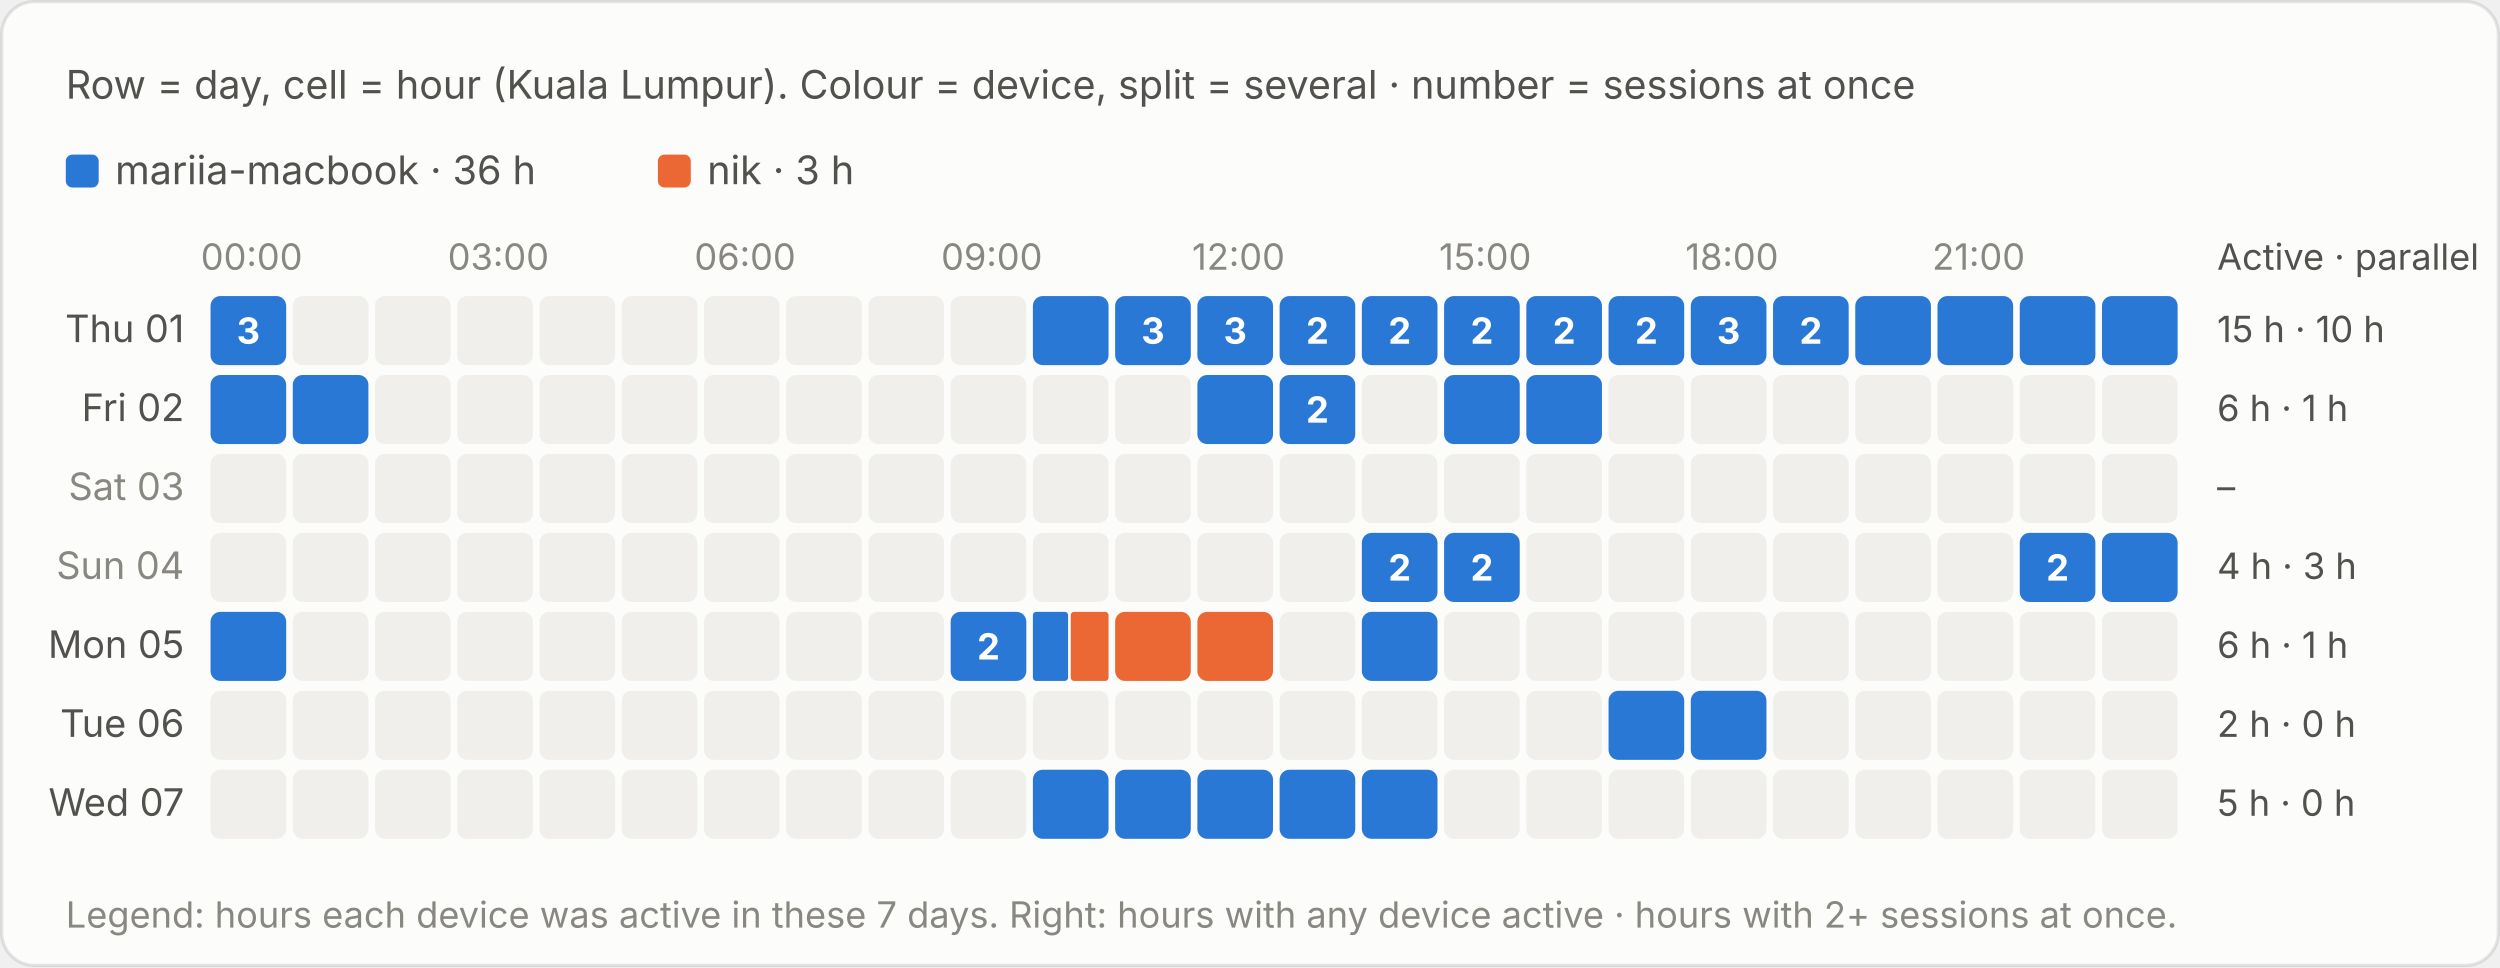
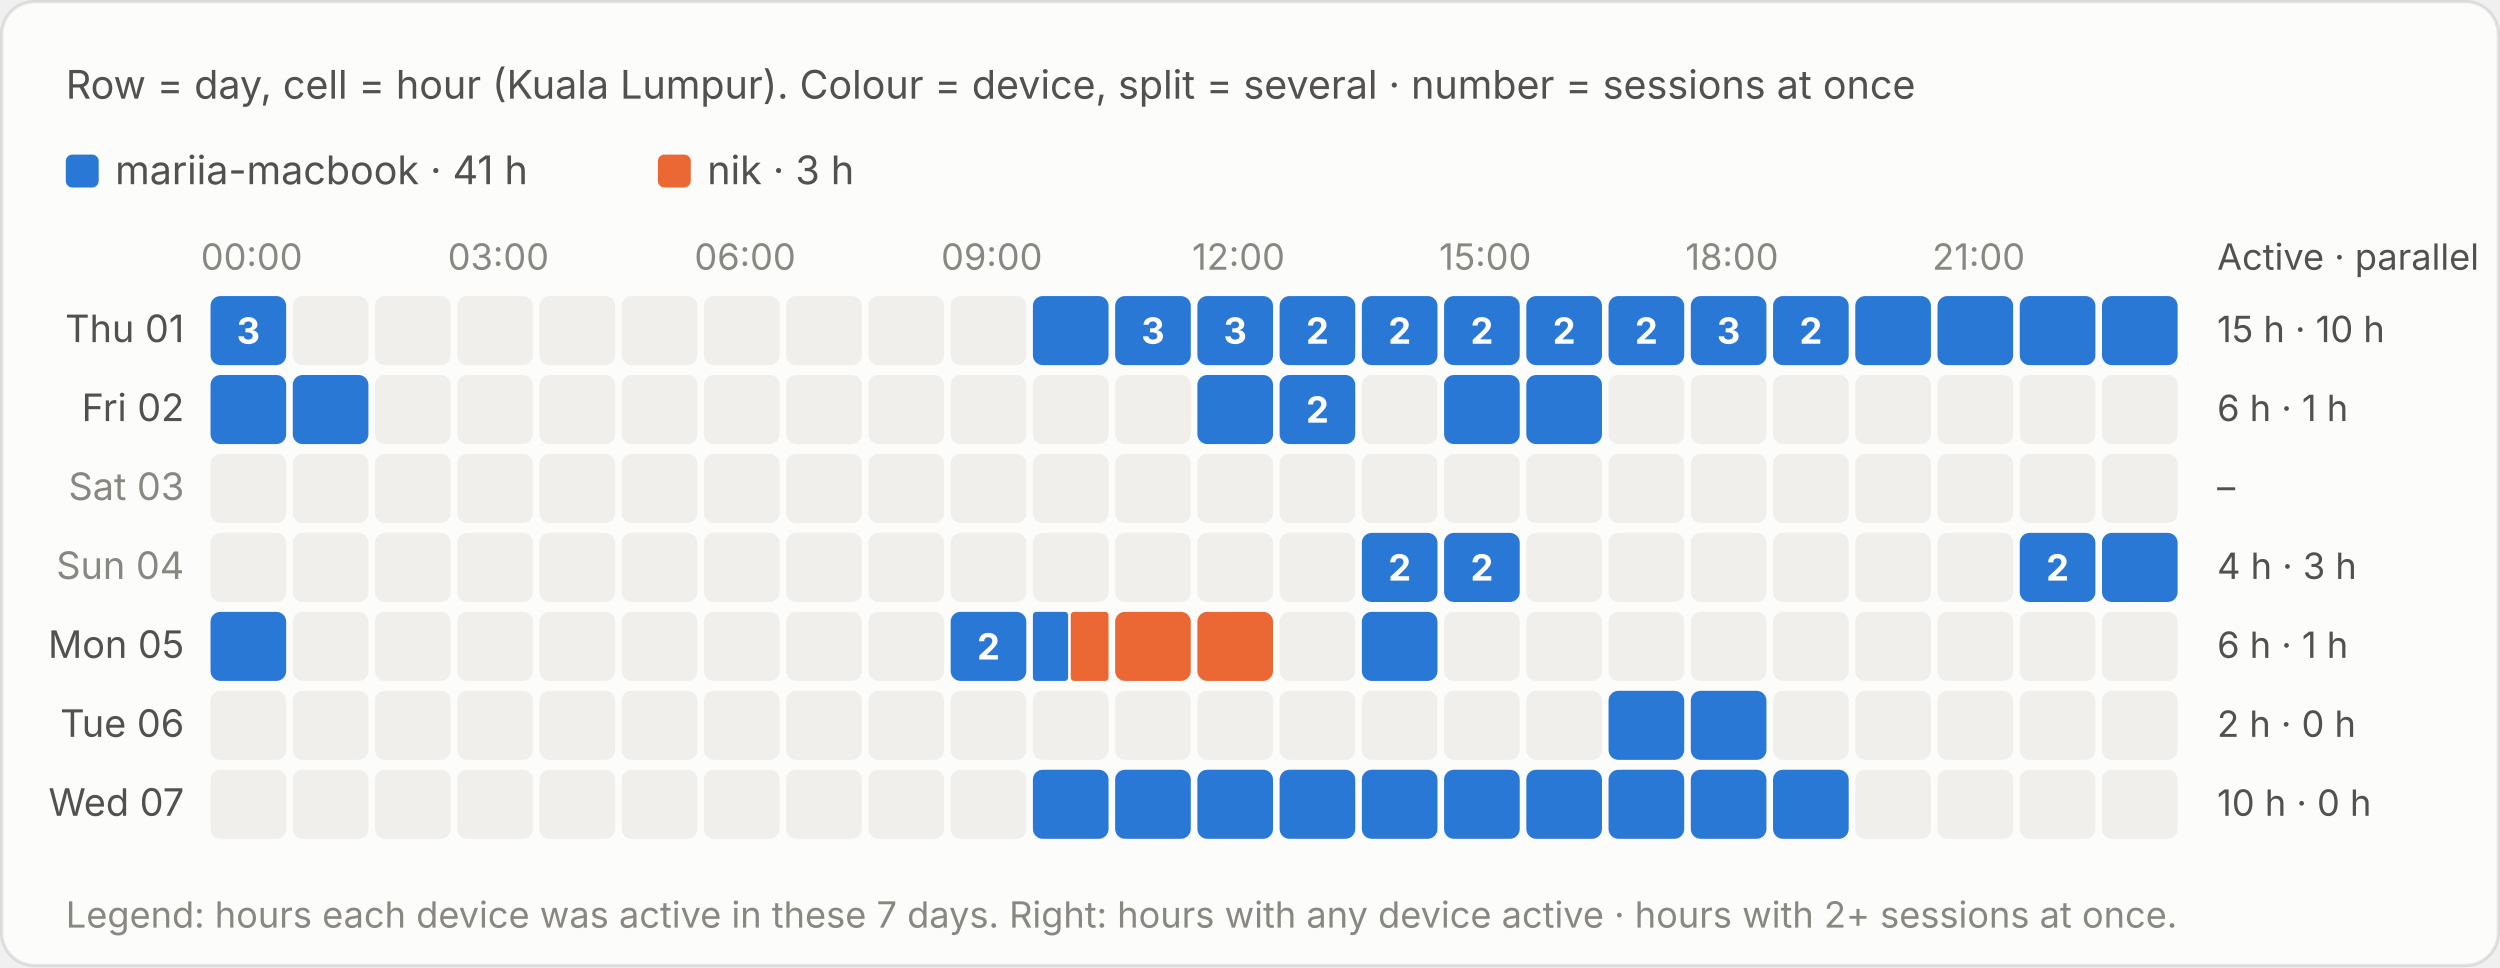
<svg xmlns="http://www.w3.org/2000/svg" viewBox="0 0 760 294" width="760" height="294" role="img" aria-label="Row = day, cell = hour (Kuala Lumpur). Colour = device, split = several · number = sessions at once">
  <style>text{font-family:system-ui,-apple-system,"Segoe UI",sans-serif;font-variant-numeric:tabular-nums}.bg{fill:#fcfcfb;stroke:rgba(11,11,11,.10)}.tp{fill:#0b0b0b}.ts{fill:#52514e}.tm{fill:#898781}.grid{stroke:#e1e0d9;stroke-width:1}.base{stroke:#c3c2b7;stroke-width:1}.so{fill:#b5b3ad}.lo{stroke:#b5b3ad}.qe{fill:#f0efec}.ring{stroke:#fcfcfb}.area{fill-opacity:.1}.s0{fill:#2a78d6}.l0{stroke:#2a78d6}.s1{fill:#eb6834}.l1{stroke:#eb6834}.s2{fill:#1baf7a}.l2{stroke:#1baf7a}.s3{fill:#eda100}.l3{stroke:#eda100}.s4{fill:#e87ba4}.l4{stroke:#e87ba4}.s5{fill:#008300}.l5{stroke:#008300}.s6{fill:#4a3aa7}.l6{stroke:#4a3aa7}.s7{fill:#e34948}.l7{stroke:#e34948}.q0{fill:#cde2fb}.q1{fill:#9ec5f4}.q2{fill:#6da7ec}.q3{fill:#3987e5}.q4{fill:#256abf}.q5{fill:#184f95}.q6{fill:#0d366b}.r0{fill:#f8d4d4}.r1{fill:#ec8f8f}.r2{fill:#c42f2f}.a0{fill:#fbe3e3}.a1{fill:#f5b8b8}.a2{fill:#ec8f8f}.a3{fill:#d65252}.a4{fill:#a82525}.tq0{fill:#0b0b0b}.tq1{fill:#0b0b0b}.tq2{fill:#0b0b0b}.tq3{fill:#ffffff}.tq4{fill:#ffffff}.tq5{fill:#ffffff}.tq6{fill:#ffffff}.tr0{fill:#0b0b0b}.tr1{fill:#0b0b0b}.tr2{fill:#ffffff}.ta0{fill:#0b0b0b}.ta1{fill:#0b0b0b}.ta2{fill:#0b0b0b}.ta3{fill:#ffffff}.ta4{fill:#ffffff}.tw{fill:#ffffff}@media (prefers-color-scheme:dark){.bg{fill:#1a1a19;stroke:rgba(255,255,255,.10)}.tp{fill:#fff}.ts{fill:#c3c2b7}.tm{fill:#898781}.grid{stroke:#2c2c2a}.base{stroke:#383835}.so{fill:#5c5b57}.lo{stroke:#5c5b57}.qe{fill:#262624}.ring{stroke:#1a1a19}.s0{fill:#3987e5}.l0{stroke:#3987e5}.s1{fill:#d95926}.l1{stroke:#d95926}.s2{fill:#199e70}.l2{stroke:#199e70}.s3{fill:#c98500}.l3{stroke:#c98500}.s4{fill:#d55181}.l4{stroke:#d55181}.s5{fill:#008300}.l5{stroke:#008300}.s6{fill:#9085e9}.l6{stroke:#9085e9}.s7{fill:#e66767}.l7{stroke:#e66767}.q0{fill:#16263a}.q1{fill:#123a66}.q2{fill:#184f95}.q3{fill:#256abf}.q4{fill:#3987e5}.q5{fill:#6da7ec}.q6{fill:#b7d3f6}.r0{fill:#4a2023}.r1{fill:#8c2c2f}.r2{fill:#e25555}.a0{fill:#3a1a1c}.a1{fill:#5e2427}.a2{fill:#8c2c2f}.a3{fill:#c43c3f}.a4{fill:#f07070}.tq0{fill:#ffffff}.tq1{fill:#ffffff}.tq2{fill:#ffffff}.tq3{fill:#ffffff}.tq4{fill:#ffffff}.tq5{fill:#0b0b0b}.tq6{fill:#0b0b0b}.tr0{fill:#ffffff}.tr1{fill:#ffffff}.tr2{fill:#ffffff}.ta0{fill:#ffffff}.ta1{fill:#ffffff}.ta2{fill:#ffffff}.ta3{fill:#ffffff}.ta4{fill:#0b0b0b}.tw{fill:#ffffff}}</style>
  <rect class="bg" x=".5" y=".5" width="759" height="293" rx="10" />
  <text class="ts" x="20" y="30" font-size="12">Row = day, cell = hour (Kuala Lumpur). Colour = device, split = several · number = sessions at once</text>
  <g transform="translate(0,-20)">
    <rect class="s0" x="20.0" y="67" width="10" height="10" rx="2" />
-     <text class="ts" x="35.0" y="76" font-size="12">mariia-macbook · 36 h</text>
+     <text class="ts" x="35.0" y="76" font-size="12">mariia-macbook · 41 h</text>
    <rect class="s1" x="200.0" y="67" width="10" height="10" rx="2" />
    <text class="ts" x="215.0" y="76" font-size="12">nik · 3 h</text>
    <text class="tm" x="76.5" y="102" font-size="11" text-anchor="middle">00:00</text>
    <text class="tm" x="151.5" y="102" font-size="11" text-anchor="middle">03:00</text>
    <text class="tm" x="226.5" y="102" font-size="11" text-anchor="middle">06:00</text>
    <text class="tm" x="301.5" y="102" font-size="11" text-anchor="middle">09:00</text>
    <text class="tm" x="376.5" y="102" font-size="11" text-anchor="middle">12:00</text>
    <text class="tm" x="451.5" y="102" font-size="11" text-anchor="middle">15:00</text>
    <text class="tm" x="526.5" y="102" font-size="11" text-anchor="middle">18:00</text>
    <text class="tm" x="601.5" y="102" font-size="11" text-anchor="middle">21:00</text>
    <text class="ts" x="674" y="102" font-size="11">Active · parallel</text>
    <text class="ts" x="56" y="124.0" font-size="11.5" text-anchor="end">Thu 01</text>
    <rect class="s0" x="64.0" y="110" width="23.0" height="21" rx="3" />
    <rect x="64.0" y="110" width="23" height="21" fill="transparent" />
    <text class="tw" x="75.5" y="124.5" font-size="11" font-weight="700" text-anchor="middle">3</text>
    <rect class="qe" x="89.0" y="110" width="23" height="21" rx="3" />
    <rect class="qe" x="114.0" y="110" width="23" height="21" rx="3" />
    <rect class="qe" x="139.0" y="110" width="23" height="21" rx="3" />
    <rect class="qe" x="164.0" y="110" width="23" height="21" rx="3" />
    <rect class="qe" x="189.0" y="110" width="23" height="21" rx="3" />
    <rect class="qe" x="214.0" y="110" width="23" height="21" rx="3" />
    <rect class="qe" x="239.0" y="110" width="23" height="21" rx="3" />
    <rect class="qe" x="264.0" y="110" width="23" height="21" rx="3" />
    <rect class="qe" x="289.0" y="110" width="23" height="21" rx="3" />
    <rect class="s0" x="314.0" y="110" width="23.0" height="21" rx="3" />
    <rect x="314.0" y="110" width="23" height="21" fill="transparent" />
    <rect class="s0" x="339.0" y="110" width="23.0" height="21" rx="3" />
    <rect x="339.0" y="110" width="23" height="21" fill="transparent" />
    <text class="tw" x="350.5" y="124.5" font-size="11" font-weight="700" text-anchor="middle">3</text>
    <rect class="s0" x="364.0" y="110" width="23.0" height="21" rx="3" />
    <rect x="364.0" y="110" width="23" height="21" fill="transparent" />
    <text class="tw" x="375.5" y="124.5" font-size="11" font-weight="700" text-anchor="middle">3</text>
    <rect class="s0" x="389.0" y="110" width="23.0" height="21" rx="3" />
    <rect x="389.0" y="110" width="23" height="21" fill="transparent" />
    <text class="tw" x="400.5" y="124.5" font-size="11" font-weight="700" text-anchor="middle">2</text>
    <rect class="s0" x="414.0" y="110" width="23.0" height="21" rx="3" />
    <rect x="414.0" y="110" width="23" height="21" fill="transparent" />
    <text class="tw" x="425.5" y="124.5" font-size="11" font-weight="700" text-anchor="middle">2</text>
    <rect class="s0" x="439.0" y="110" width="23.0" height="21" rx="3" />
    <rect x="439.0" y="110" width="23" height="21" fill="transparent" />
    <text class="tw" x="450.5" y="124.5" font-size="11" font-weight="700" text-anchor="middle">2</text>
    <rect class="s0" x="464.0" y="110" width="23.0" height="21" rx="3" />
    <rect x="464.0" y="110" width="23" height="21" fill="transparent" />
    <text class="tw" x="475.5" y="124.5" font-size="11" font-weight="700" text-anchor="middle">2</text>
    <rect class="s0" x="489.0" y="110" width="23.0" height="21" rx="3" />
    <rect x="489.0" y="110" width="23" height="21" fill="transparent" />
    <text class="tw" x="500.5" y="124.5" font-size="11" font-weight="700" text-anchor="middle">2</text>
    <rect class="s0" x="514.0" y="110" width="23.0" height="21" rx="3" />
    <rect x="514.0" y="110" width="23" height="21" fill="transparent" />
    <text class="tw" x="525.5" y="124.5" font-size="11" font-weight="700" text-anchor="middle">3</text>
    <rect class="s0" x="539.0" y="110" width="23.0" height="21" rx="3" />
    <rect x="539.0" y="110" width="23" height="21" fill="transparent" />
    <text class="tw" x="550.5" y="124.5" font-size="11" font-weight="700" text-anchor="middle">2</text>
    <rect class="s0" x="564.0" y="110" width="23.0" height="21" rx="3" />
    <rect x="564.0" y="110" width="23" height="21" fill="transparent" />
    <rect class="s0" x="589.0" y="110" width="23.0" height="21" rx="3" />
    <rect x="589.0" y="110" width="23" height="21" fill="transparent" />
    <rect class="s0" x="614.0" y="110" width="23.0" height="21" rx="3" />
    <rect x="614.0" y="110" width="23" height="21" fill="transparent" />
    <rect class="s0" x="639.0" y="110" width="23.0" height="21" rx="3" />
    <rect x="639.0" y="110" width="23" height="21" fill="transparent" />
    <text class="ts" x="674" y="124.0" font-size="11">15 h · 10 h</text>
    <text class="ts" x="56" y="148.0" font-size="11.5" text-anchor="end">Fri 02</text>
    <rect class="s0" x="64.0" y="134" width="23.0" height="21" rx="3" />
    <rect x="64.0" y="134" width="23" height="21" fill="transparent" />
    <rect class="s0" x="89.0" y="134" width="23.0" height="21" rx="3" />
    <rect x="89.0" y="134" width="23" height="21" fill="transparent" />
    <rect class="qe" x="114.0" y="134" width="23" height="21" rx="3" />
    <rect class="qe" x="139.0" y="134" width="23" height="21" rx="3" />
    <rect class="qe" x="164.0" y="134" width="23" height="21" rx="3" />
    <rect class="qe" x="189.0" y="134" width="23" height="21" rx="3" />
    <rect class="qe" x="214.0" y="134" width="23" height="21" rx="3" />
    <rect class="qe" x="239.0" y="134" width="23" height="21" rx="3" />
    <rect class="qe" x="264.0" y="134" width="23" height="21" rx="3" />
    <rect class="qe" x="289.0" y="134" width="23" height="21" rx="3" />
    <rect class="qe" x="314.0" y="134" width="23" height="21" rx="3" />
    <rect class="qe" x="339.0" y="134" width="23" height="21" rx="3" />
    <rect class="s0" x="364.0" y="134" width="23.0" height="21" rx="3" />
    <rect x="364.0" y="134" width="23" height="21" fill="transparent" />
    <rect class="s0" x="389.0" y="134" width="23.0" height="21" rx="3" />
    <rect x="389.0" y="134" width="23" height="21" fill="transparent" />
    <text class="tw" x="400.5" y="148.5" font-size="11" font-weight="700" text-anchor="middle">2</text>
    <rect class="qe" x="414.0" y="134" width="23" height="21" rx="3" />
    <rect class="s0" x="439.0" y="134" width="23.0" height="21" rx="3" />
    <rect x="439.0" y="134" width="23" height="21" fill="transparent" />
    <rect class="s0" x="464.0" y="134" width="23.0" height="21" rx="3" />
    <rect x="464.0" y="134" width="23" height="21" fill="transparent" />
    <rect class="qe" x="489.0" y="134" width="23" height="21" rx="3" />
    <rect class="qe" x="514.0" y="134" width="23" height="21" rx="3" />
    <rect class="qe" x="539.0" y="134" width="23" height="21" rx="3" />
    <rect class="qe" x="564.0" y="134" width="23" height="21" rx="3" />
    <rect class="qe" x="589.0" y="134" width="23" height="21" rx="3" />
    <rect class="qe" x="614.0" y="134" width="23" height="21" rx="3" />
    <rect class="qe" x="639.0" y="134" width="23" height="21" rx="3" />
    <text class="ts" x="674" y="148.0" font-size="11">6 h · 1 h</text>
    <text class="tm" x="56" y="172.0" font-size="11.5" text-anchor="end">Sat 03</text>
    <rect class="qe" x="64.0" y="158" width="23" height="21" rx="3" />
    <rect class="qe" x="89.0" y="158" width="23" height="21" rx="3" />
    <rect class="qe" x="114.0" y="158" width="23" height="21" rx="3" />
    <rect class="qe" x="139.0" y="158" width="23" height="21" rx="3" />
    <rect class="qe" x="164.0" y="158" width="23" height="21" rx="3" />
    <rect class="qe" x="189.0" y="158" width="23" height="21" rx="3" />
    <rect class="qe" x="214.0" y="158" width="23" height="21" rx="3" />
    <rect class="qe" x="239.0" y="158" width="23" height="21" rx="3" />
    <rect class="qe" x="264.0" y="158" width="23" height="21" rx="3" />
    <rect class="qe" x="289.0" y="158" width="23" height="21" rx="3" />
    <rect class="qe" x="314.0" y="158" width="23" height="21" rx="3" />
    <rect class="qe" x="339.0" y="158" width="23" height="21" rx="3" />
    <rect class="qe" x="364.0" y="158" width="23" height="21" rx="3" />
    <rect class="qe" x="389.0" y="158" width="23" height="21" rx="3" />
    <rect class="qe" x="414.0" y="158" width="23" height="21" rx="3" />
    <rect class="qe" x="439.0" y="158" width="23" height="21" rx="3" />
    <rect class="qe" x="464.0" y="158" width="23" height="21" rx="3" />
    <rect class="qe" x="489.0" y="158" width="23" height="21" rx="3" />
    <rect class="qe" x="514.0" y="158" width="23" height="21" rx="3" />
    <rect class="qe" x="539.0" y="158" width="23" height="21" rx="3" />
    <rect class="qe" x="564.0" y="158" width="23" height="21" rx="3" />
    <rect class="qe" x="589.0" y="158" width="23" height="21" rx="3" />
    <rect class="qe" x="614.0" y="158" width="23" height="21" rx="3" />
    <rect class="qe" x="639.0" y="158" width="23" height="21" rx="3" />
    <text class="ts" x="674" y="172.0" font-size="11">–</text>
    <text class="tm" x="56" y="196.0" font-size="11.5" text-anchor="end">Sun 04</text>
    <rect class="qe" x="64.0" y="182" width="23" height="21" rx="3" />
    <rect class="qe" x="89.0" y="182" width="23" height="21" rx="3" />
    <rect class="qe" x="114.0" y="182" width="23" height="21" rx="3" />
    <rect class="qe" x="139.0" y="182" width="23" height="21" rx="3" />
    <rect class="qe" x="164.0" y="182" width="23" height="21" rx="3" />
    <rect class="qe" x="189.0" y="182" width="23" height="21" rx="3" />
    <rect class="qe" x="214.0" y="182" width="23" height="21" rx="3" />
    <rect class="qe" x="239.0" y="182" width="23" height="21" rx="3" />
    <rect class="qe" x="264.0" y="182" width="23" height="21" rx="3" />
    <rect class="qe" x="289.0" y="182" width="23" height="21" rx="3" />
    <rect class="qe" x="314.0" y="182" width="23" height="21" rx="3" />
    <rect class="qe" x="339.0" y="182" width="23" height="21" rx="3" />
    <rect class="qe" x="364.0" y="182" width="23" height="21" rx="3" />
    <rect class="qe" x="389.0" y="182" width="23" height="21" rx="3" />
    <rect class="s0" x="414.0" y="182" width="23.0" height="21" rx="3" />
    <rect x="414.0" y="182" width="23" height="21" fill="transparent" />
    <text class="tw" x="425.5" y="196.5" font-size="11" font-weight="700" text-anchor="middle">2</text>
    <rect class="s0" x="439.0" y="182" width="23.0" height="21" rx="3" />
    <rect x="439.0" y="182" width="23" height="21" fill="transparent" />
    <text class="tw" x="450.5" y="196.5" font-size="11" font-weight="700" text-anchor="middle">2</text>
    <rect class="qe" x="464.0" y="182" width="23" height="21" rx="3" />
    <rect class="qe" x="489.0" y="182" width="23" height="21" rx="3" />
    <rect class="qe" x="514.0" y="182" width="23" height="21" rx="3" />
    <rect class="qe" x="539.0" y="182" width="23" height="21" rx="3" />
    <rect class="qe" x="564.0" y="182" width="23" height="21" rx="3" />
    <rect class="qe" x="589.0" y="182" width="23" height="21" rx="3" />
    <rect class="s0" x="614.0" y="182" width="23.0" height="21" rx="3" />
    <rect x="614.0" y="182" width="23" height="21" fill="transparent" />
    <text class="tw" x="625.5" y="196.5" font-size="11" font-weight="700" text-anchor="middle">2</text>
    <rect class="s0" x="639.0" y="182" width="23.0" height="21" rx="3" />
    <rect x="639.0" y="182" width="23" height="21" fill="transparent" />
    <text class="ts" x="674" y="196.0" font-size="11">4 h · 3 h</text>
    <text class="ts" x="56" y="220.0" font-size="11.5" text-anchor="end">Mon 05</text>
    <rect class="s0" x="64.0" y="206" width="23.0" height="21" rx="3" />
    <rect x="64.0" y="206" width="23" height="21" fill="transparent" />
    <rect class="qe" x="89.0" y="206" width="23" height="21" rx="3" />
    <rect class="qe" x="114.0" y="206" width="23" height="21" rx="3" />
    <rect class="qe" x="139.0" y="206" width="23" height="21" rx="3" />
    <rect class="qe" x="164.0" y="206" width="23" height="21" rx="3" />
    <rect class="qe" x="189.0" y="206" width="23" height="21" rx="3" />
    <rect class="qe" x="214.0" y="206" width="23" height="21" rx="3" />
    <rect class="qe" x="239.0" y="206" width="23" height="21" rx="3" />
    <rect class="qe" x="264.0" y="206" width="23" height="21" rx="3" />
    <rect class="s0" x="289.0" y="206" width="23.0" height="21" rx="3" />
    <rect x="289.0" y="206" width="23" height="21" fill="transparent" />
    <text class="tw" x="300.5" y="220.5" font-size="11" font-weight="700" text-anchor="middle">2</text>
    <rect class="s0" x="314.0" y="206" width="10.7" height="21" rx="1" />
    <rect class="s1" x="325.5" y="206" width="11.5" height="21" rx="1" />
    <rect x="314.0" y="206" width="23" height="21" fill="transparent" />
    <rect class="s1" x="339.0" y="206" width="23.0" height="21" rx="3" />
    <rect x="339.0" y="206" width="23" height="21" fill="transparent" />
    <rect class="s1" x="364.0" y="206" width="23.0" height="21" rx="3" />
    <rect x="364.0" y="206" width="23" height="21" fill="transparent" />
    <rect class="qe" x="389.0" y="206" width="23" height="21" rx="3" />
    <rect class="s0" x="414.0" y="206" width="23.0" height="21" rx="3" />
    <rect x="414.0" y="206" width="23" height="21" fill="transparent" />
    <rect class="qe" x="439.0" y="206" width="23" height="21" rx="3" />
    <rect class="qe" x="464.0" y="206" width="23" height="21" rx="3" />
    <rect class="qe" x="489.0" y="206" width="23" height="21" rx="3" />
    <rect class="qe" x="514.0" y="206" width="23" height="21" rx="3" />
    <rect class="qe" x="539.0" y="206" width="23" height="21" rx="3" />
    <rect class="qe" x="564.0" y="206" width="23" height="21" rx="3" />
    <rect class="qe" x="589.0" y="206" width="23" height="21" rx="3" />
    <rect class="qe" x="614.0" y="206" width="23" height="21" rx="3" />
    <rect class="qe" x="639.0" y="206" width="23" height="21" rx="3" />
    <text class="ts" x="674" y="220.0" font-size="11">6 h · 1 h</text>
    <text class="ts" x="56" y="244.0" font-size="11.5" text-anchor="end">Tue 06</text>
    <rect class="qe" x="64.0" y="230" width="23" height="21" rx="3" />
    <rect class="qe" x="89.0" y="230" width="23" height="21" rx="3" />
    <rect class="qe" x="114.0" y="230" width="23" height="21" rx="3" />
    <rect class="qe" x="139.0" y="230" width="23" height="21" rx="3" />
    <rect class="qe" x="164.0" y="230" width="23" height="21" rx="3" />
    <rect class="qe" x="189.0" y="230" width="23" height="21" rx="3" />
    <rect class="qe" x="214.0" y="230" width="23" height="21" rx="3" />
    <rect class="qe" x="239.0" y="230" width="23" height="21" rx="3" />
    <rect class="qe" x="264.0" y="230" width="23" height="21" rx="3" />
    <rect class="qe" x="289.0" y="230" width="23" height="21" rx="3" />
    <rect class="qe" x="314.0" y="230" width="23" height="21" rx="3" />
    <rect class="qe" x="339.0" y="230" width="23" height="21" rx="3" />
    <rect class="qe" x="364.0" y="230" width="23" height="21" rx="3" />
    <rect class="qe" x="389.0" y="230" width="23" height="21" rx="3" />
    <rect class="qe" x="414.0" y="230" width="23" height="21" rx="3" />
    <rect class="qe" x="439.0" y="230" width="23" height="21" rx="3" />
    <rect class="qe" x="464.0" y="230" width="23" height="21" rx="3" />
    <rect class="s0" x="489.0" y="230" width="23.0" height="21" rx="3" />
    <rect x="489.0" y="230" width="23" height="21" fill="transparent" />
    <rect class="s0" x="514.0" y="230" width="23.0" height="21" rx="3" />
    <rect x="514.0" y="230" width="23" height="21" fill="transparent" />
    <rect class="qe" x="539.0" y="230" width="23" height="21" rx="3" />
    <rect class="qe" x="564.0" y="230" width="23" height="21" rx="3" />
    <rect class="qe" x="589.0" y="230" width="23" height="21" rx="3" />
    <rect class="qe" x="614.0" y="230" width="23" height="21" rx="3" />
    <rect class="qe" x="639.0" y="230" width="23" height="21" rx="3" />
    <text class="ts" x="674" y="244.0" font-size="11">2 h · 0 h</text>
    <text class="ts" x="56" y="268.0" font-size="11.5" text-anchor="end">Wed 07</text>
    <rect class="qe" x="64.0" y="254" width="23" height="21" rx="3" />
    <rect class="qe" x="89.0" y="254" width="23" height="21" rx="3" />
    <rect class="qe" x="114.0" y="254" width="23" height="21" rx="3" />
    <rect class="qe" x="139.0" y="254" width="23" height="21" rx="3" />
    <rect class="qe" x="164.0" y="254" width="23" height="21" rx="3" />
    <rect class="qe" x="189.0" y="254" width="23" height="21" rx="3" />
    <rect class="qe" x="214.0" y="254" width="23" height="21" rx="3" />
    <rect class="qe" x="239.0" y="254" width="23" height="21" rx="3" />
    <rect class="qe" x="264.0" y="254" width="23" height="21" rx="3" />
    <rect class="qe" x="289.0" y="254" width="23" height="21" rx="3" />
    <rect class="s0" x="314.0" y="254" width="23.0" height="21" rx="3" />
    <rect x="314.0" y="254" width="23" height="21" fill="transparent" />
    <rect class="s0" x="339.0" y="254" width="23.0" height="21" rx="3" />
    <rect x="339.0" y="254" width="23" height="21" fill="transparent" />
    <rect class="s0" x="364.0" y="254" width="23.0" height="21" rx="3" />
    <rect x="364.0" y="254" width="23" height="21" fill="transparent" />
    <rect class="s0" x="389.0" y="254" width="23.0" height="21" rx="3" />
    <rect x="389.0" y="254" width="23" height="21" fill="transparent" />
    <rect class="s0" x="414.0" y="254" width="23.0" height="21" rx="3" />
    <rect x="414.0" y="254" width="23" height="21" fill="transparent" />
-     <rect class="qe" x="439.0" y="254" width="23" height="21" rx="3" />
-     <rect class="qe" x="464.0" y="254" width="23" height="21" rx="3" />
-     <rect class="qe" x="489.0" y="254" width="23" height="21" rx="3" />
-     <rect class="qe" x="514.0" y="254" width="23" height="21" rx="3" />
-     <rect class="qe" x="539.0" y="254" width="23" height="21" rx="3" />
+     <rect class="s0" x="439.0" y="254" width="23.0" height="21" rx="3" />
+     <rect x="439.0" y="254" width="23" height="21" fill="transparent" />
+     <rect class="s0" x="464.0" y="254" width="23.0" height="21" rx="3" />
+     <rect x="464.0" y="254" width="23" height="21" fill="transparent" />
+     <rect class="s0" x="489.0" y="254" width="23.0" height="21" rx="3" />
+     <rect x="489.0" y="254" width="23" height="21" fill="transparent" />
+     <rect class="s0" x="514.0" y="254" width="23.0" height="21" rx="3" />
+     <rect x="514.0" y="254" width="23" height="21" fill="transparent" />
+     <rect class="s0" x="539.0" y="254" width="23.0" height="21" rx="3" />
+     <rect x="539.0" y="254" width="23" height="21" fill="transparent" />
    <rect class="qe" x="564.0" y="254" width="23" height="21" rx="3" />
    <rect class="qe" x="589.0" y="254" width="23" height="21" rx="3" />
    <rect class="qe" x="614.0" y="254" width="23" height="21" rx="3" />
    <rect class="qe" x="639.0" y="254" width="23" height="21" rx="3" />
-     <text class="ts" x="674" y="268.0" font-size="11">5 h · 0 h</text>
+     <text class="ts" x="674" y="268.0" font-size="11">10 h · 0 h</text>
    <text class="tm" x="20" y="302" font-size="11">Legend: hours each device was active in these 7 days. Right: hours with any device active · hours with 2+ sessions at once.</text>
  </g>
</svg>
